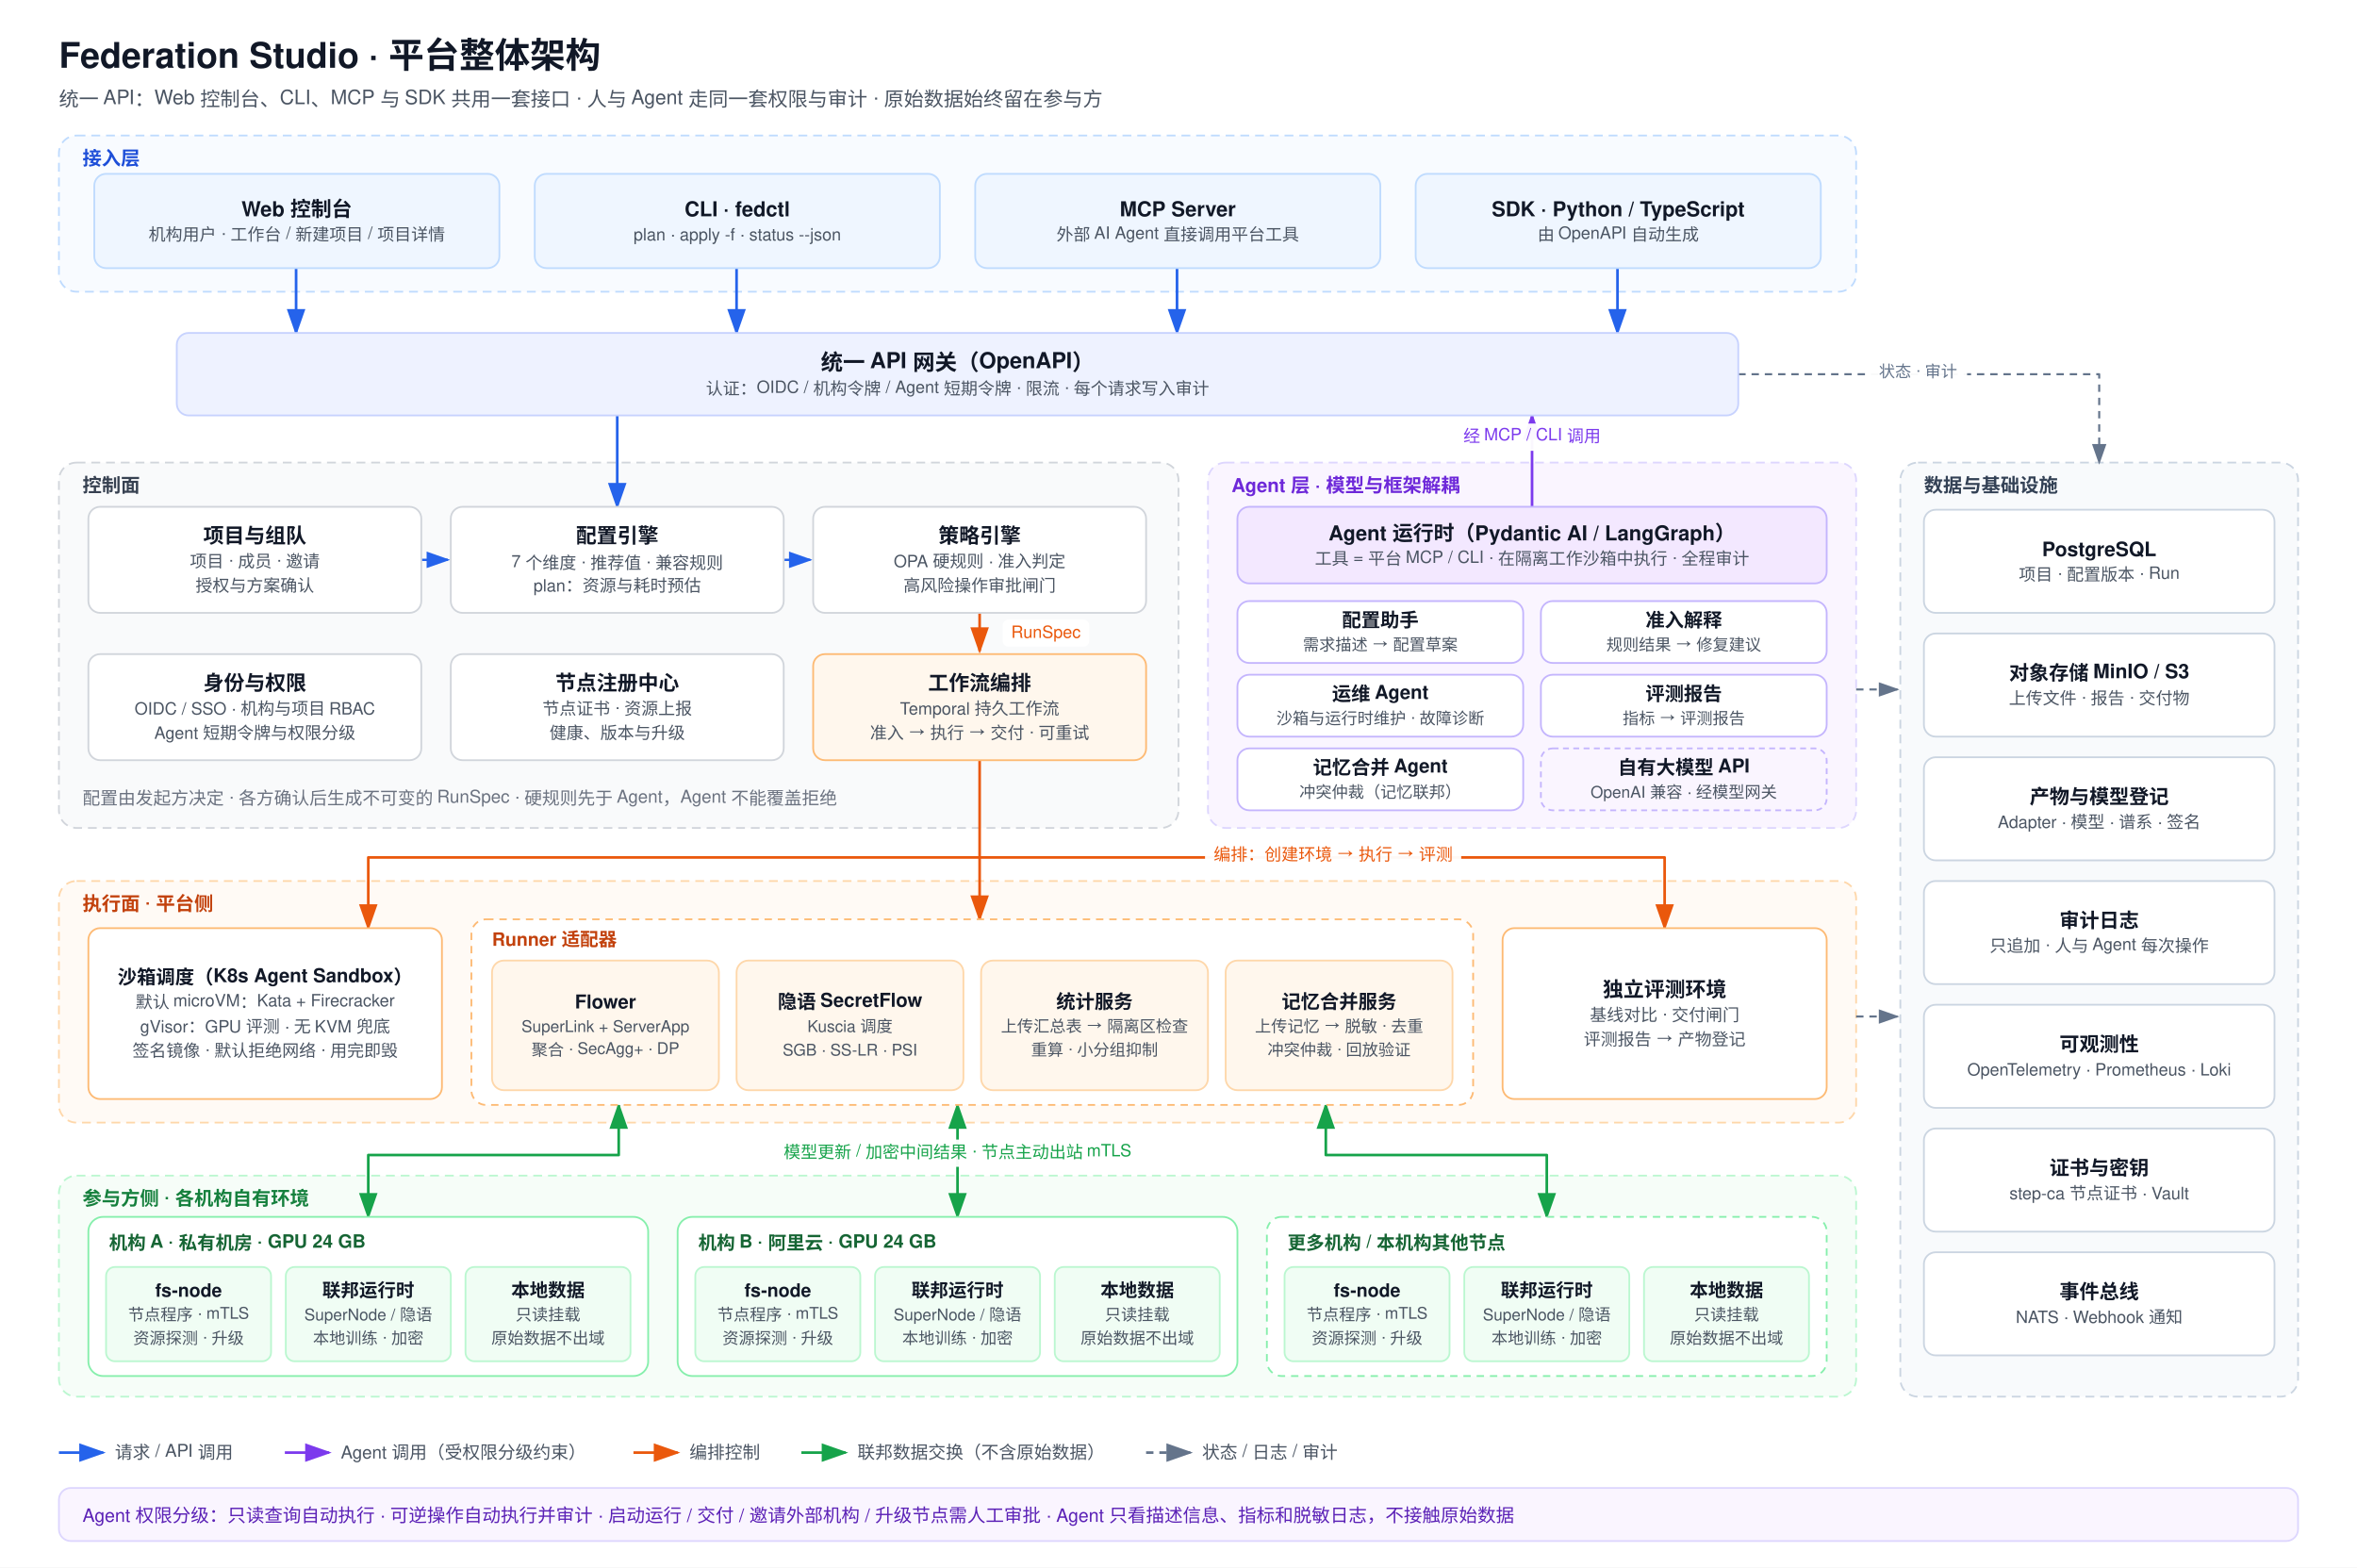
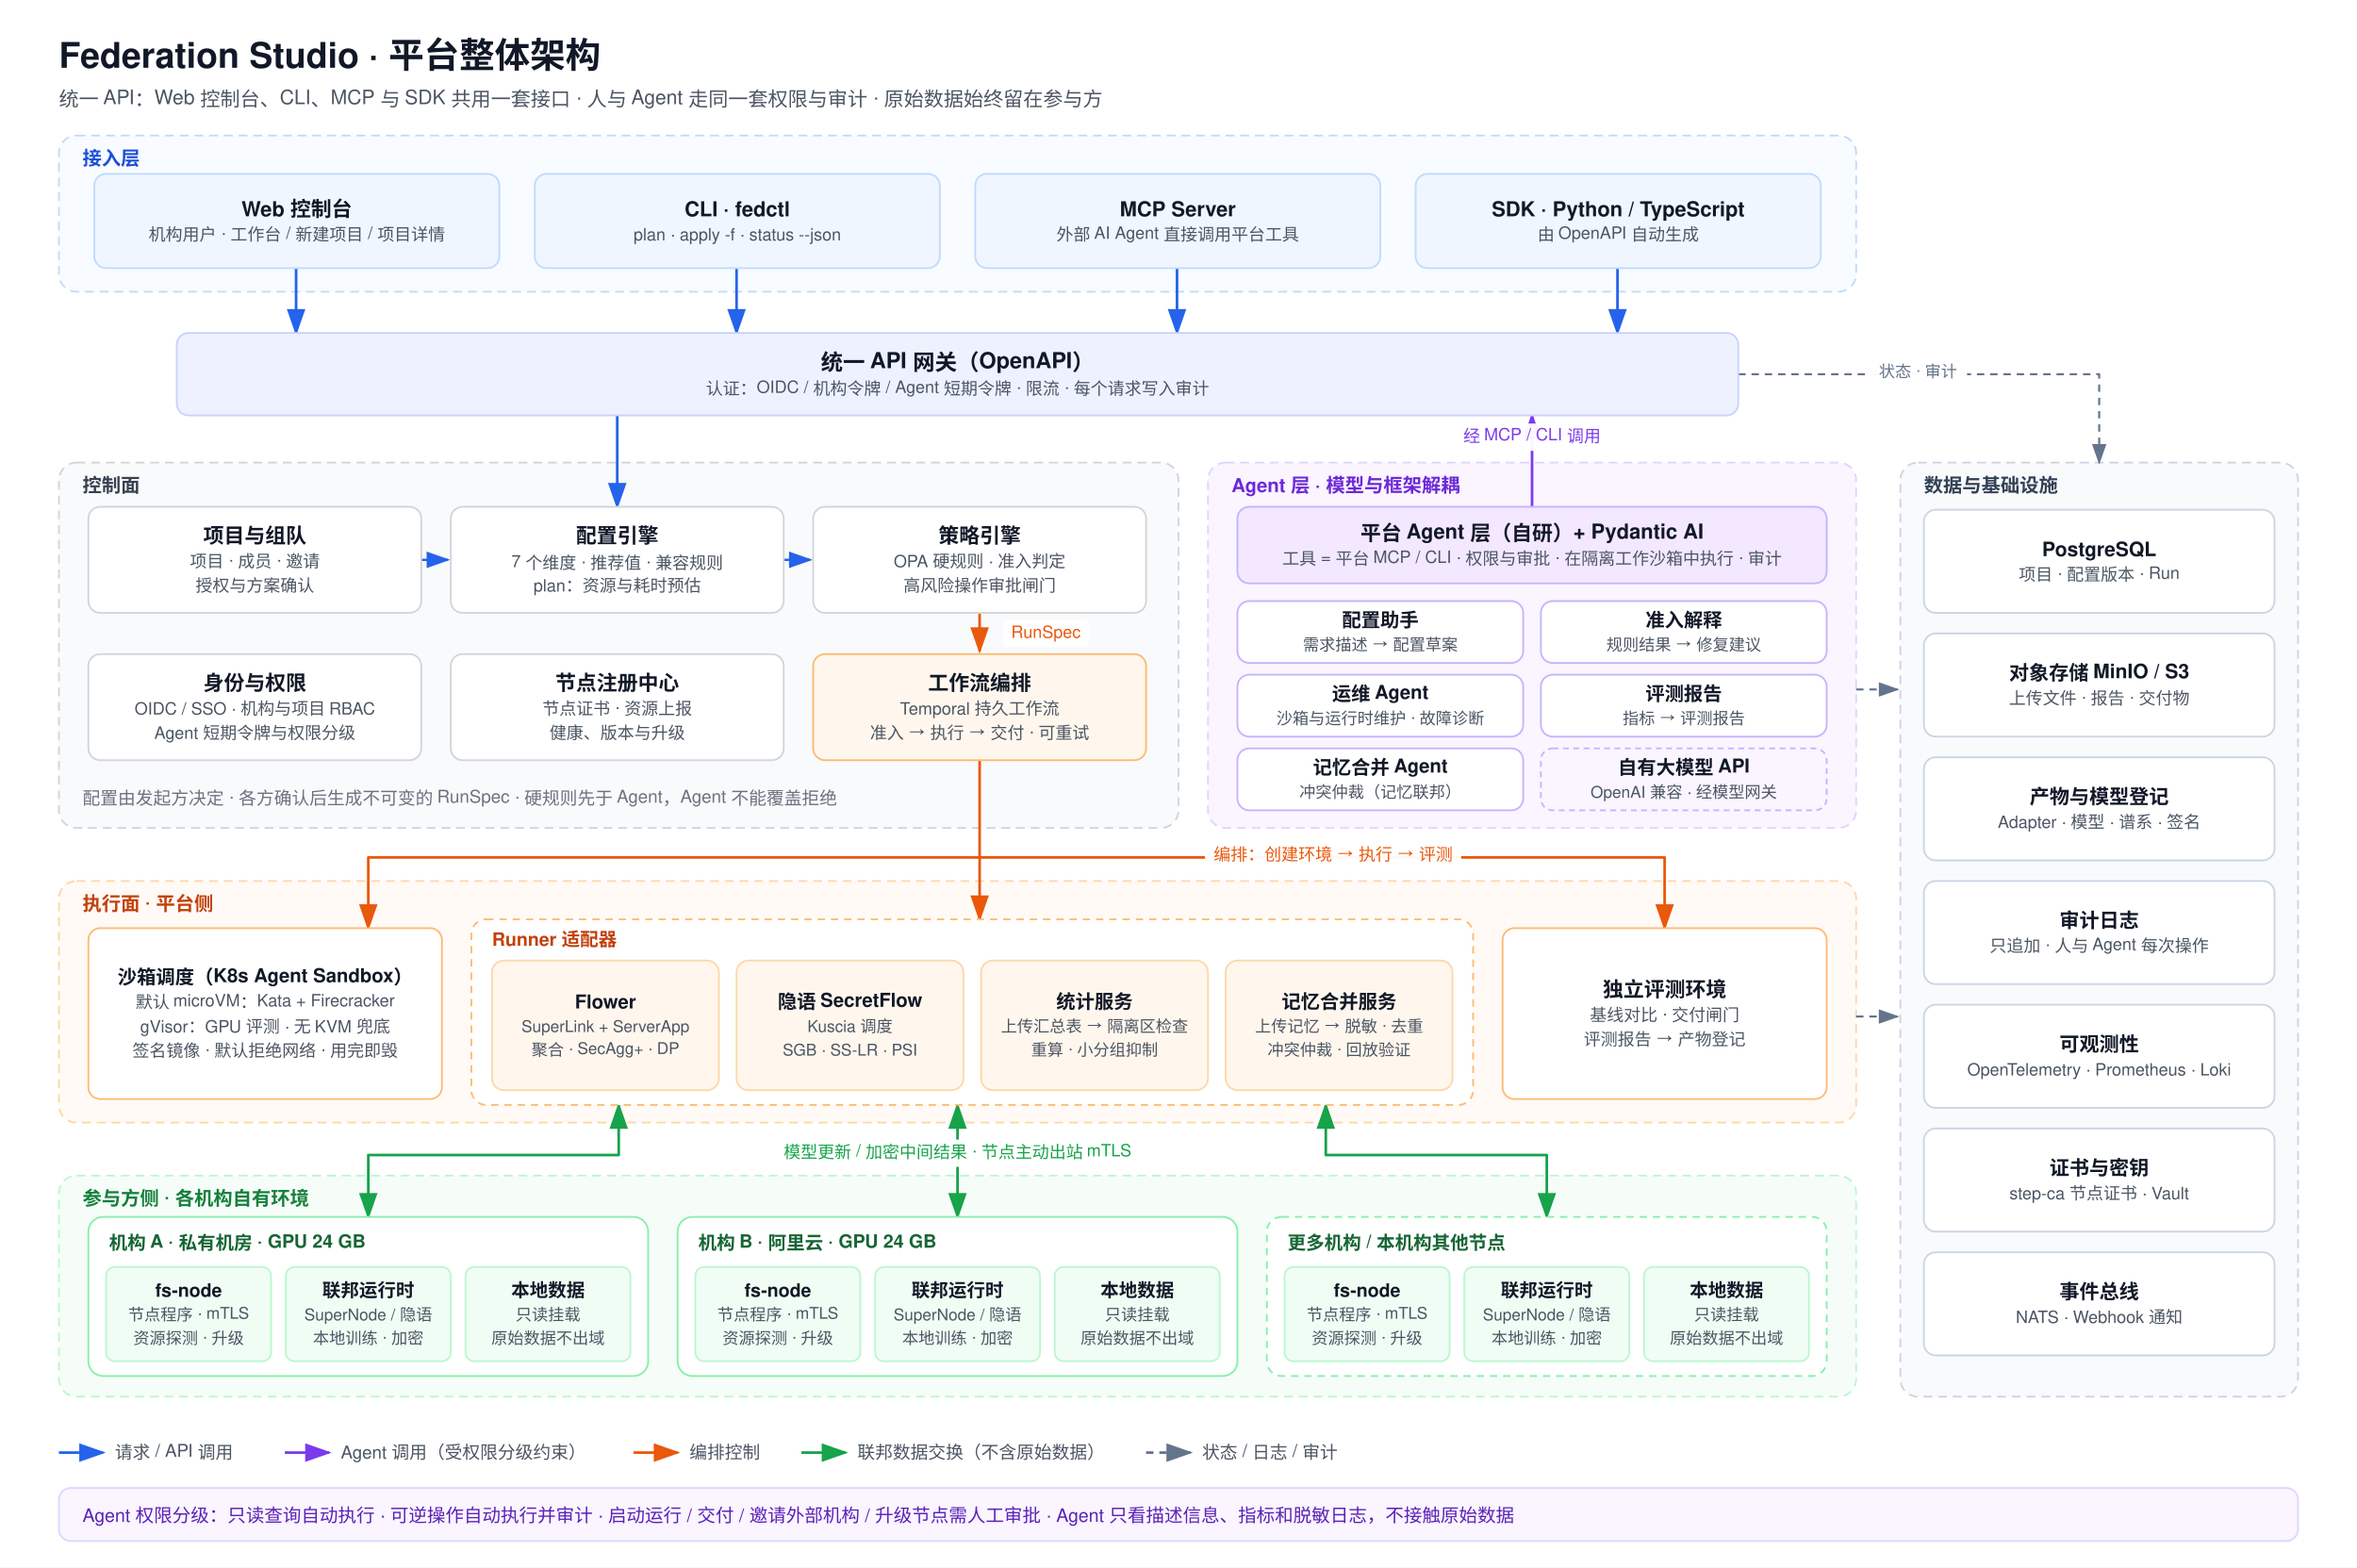
<svg xmlns="http://www.w3.org/2000/svg" viewBox="0 0 1600 1064" width="1600" height="1064">
  <style>text { font-family: 'Helvetica Neue', Helvetica, 'PingFang SC', 'Hiragino Sans GB', 'Heiti SC', 'Noto Sans CJK SC', 'Microsoft YaHei', Arial, sans-serif; }</style>
  <defs>
    <marker id="m-blue" markerWidth="10" markerHeight="7" refX="9" refY="3.5" orient="auto">
      <polygon points="0 0, 10 3.5, 0 7" fill="#2563eb" />
    </marker>
    <marker id="m-blue-start" markerWidth="10" markerHeight="7" refX="1" refY="3.5" orient="auto">
      <polygon points="10 0, 0 3.5, 10 7" fill="#2563eb" />
    </marker>
    <marker id="m-purple" markerWidth="10" markerHeight="7" refX="9" refY="3.5" orient="auto">
      <polygon points="0 0, 10 3.5, 0 7" fill="#7c3aed" />
    </marker>
    <marker id="m-purple-start" markerWidth="10" markerHeight="7" refX="1" refY="3.5" orient="auto">
      <polygon points="10 0, 0 3.5, 10 7" fill="#7c3aed" />
    </marker>
    <marker id="m-orange" markerWidth="10" markerHeight="7" refX="9" refY="3.5" orient="auto">
      <polygon points="0 0, 10 3.5, 0 7" fill="#ea580c" />
    </marker>
    <marker id="m-orange-start" markerWidth="10" markerHeight="7" refX="1" refY="3.5" orient="auto">
      <polygon points="10 0, 0 3.5, 10 7" fill="#ea580c" />
    </marker>
    <marker id="m-green" markerWidth="10" markerHeight="7" refX="9" refY="3.5" orient="auto">
      <polygon points="0 0, 10 3.5, 0 7" fill="#16a34a" />
    </marker>
    <marker id="m-green-start" markerWidth="10" markerHeight="7" refX="1" refY="3.5" orient="auto">
      <polygon points="10 0, 0 3.5, 10 7" fill="#16a34a" />
    </marker>
    <marker id="m-gray" markerWidth="10" markerHeight="7" refX="9" refY="3.5" orient="auto">
      <polygon points="0 0, 10 3.5, 0 7" fill="#64748b" />
    </marker>
    <marker id="m-gray-start" markerWidth="10" markerHeight="7" refX="1" refY="3.5" orient="auto">
      <polygon points="10 0, 0 3.5, 10 7" fill="#64748b" />
    </marker>
  </defs>
  <rect width="1600" height="1064" fill="#ffffff" />
  <text x="40" y="46" font-size="24" font-weight="700" fill="#111827" text-anchor="start">Federation Studio · 平台整体架构</text>
  <text x="40" y="72" font-size="13.5" font-weight="400" fill="#4b5563" text-anchor="start">统一 API：Web 控制台、CLI、MCP 与 SDK 共用一套接口 · 人与 Agent 走同一套权限与审计 · 原始数据始终留在参与方</text>
  <rect x="40" y="92" width="1220" height="106" rx="12" ry="12" fill="#f8fbff" stroke="#bfdbfe" stroke-width="1.2" stroke-dasharray="6,4" />
  <rect x="40" y="314" width="760" height="248" rx="12" ry="12" fill="#f9fafb" stroke="#d1d5db" stroke-width="1.2" stroke-dasharray="6,4" />
  <rect x="820" y="314" width="440" height="248" rx="12" ry="12" fill="#faf5ff" stroke="#ddd6fe" stroke-width="1.2" stroke-dasharray="6,4" />
  <rect x="40" y="598" width="1220" height="164" rx="12" ry="12" fill="#fffaf5" stroke="#fed7aa" stroke-width="1.2" stroke-dasharray="6,4" />
  <rect x="40" y="798" width="1220" height="150" rx="12" ry="12" fill="#f6fdf8" stroke="#bbf7d0" stroke-width="1.2" stroke-dasharray="6,4" />
  <rect x="1290" y="314" width="270" height="634" rx="12" ry="12" fill="#f8fafc" stroke="#cbd5e1" stroke-width="1.2" stroke-dasharray="6,4" />
  <text x="56" y="112" font-size="13" font-weight="700" fill="#1d4ed8" text-anchor="start">接入层</text>
  <text x="56" y="334" font-size="13" font-weight="700" fill="#374151" text-anchor="start">控制面</text>
  <text x="836" y="334" font-size="13" font-weight="700" fill="#6d28d9" text-anchor="start">Agent 层 · 模型与框架解耦</text>
  <text x="56" y="618" font-size="13" font-weight="700" fill="#c2410c" text-anchor="start">执行面 · 平台侧</text>
  <text x="56" y="818" font-size="13" font-weight="700" fill="#15803d" text-anchor="start">参与方侧 · 各机构自有环境</text>
  <text x="1306" y="334" font-size="13" font-weight="700" fill="#334155" text-anchor="start">数据与基础设施</text>
  <path d="M201,182 V226" fill="none" stroke="#2563eb" stroke-width="1.8" marker-end="url(#m-blue)" stroke-linejoin="round" />
  <path d="M500,182 V226" fill="none" stroke="#2563eb" stroke-width="1.8" marker-end="url(#m-blue)" stroke-linejoin="round" />
  <path d="M799,182 V226" fill="none" stroke="#2563eb" stroke-width="1.8" marker-end="url(#m-blue)" stroke-linejoin="round" />
  <path d="M1098,182 V226" fill="none" stroke="#2563eb" stroke-width="1.8" marker-end="url(#m-blue)" stroke-linejoin="round" />
  <path d="M419,282 V344" fill="none" stroke="#2563eb" stroke-width="1.8" marker-end="url(#m-blue)" stroke-linejoin="round" />
  <path d="M1040,344 V282" fill="none" stroke="#7c3aed" stroke-width="1.8" marker-end="url(#m-purple)" stroke-linejoin="round" />
  <path d="M1180,254 H1425 V314" fill="none" stroke="#64748b" stroke-width="1.4" stroke-dasharray="5,4" marker-end="url(#m-gray)" stroke-linejoin="round" />
  <path d="M286,380 H304" fill="none" stroke="#2563eb" stroke-width="1.6" marker-end="url(#m-blue)" stroke-linejoin="round" />
  <path d="M532,380 H550" fill="none" stroke="#2563eb" stroke-width="1.6" marker-end="url(#m-blue)" stroke-linejoin="round" />
  <path d="M665,416 V442" fill="none" stroke="#ea580c" stroke-width="1.8" marker-end="url(#m-orange)" stroke-linejoin="round" />
  <path d="M665,516 V582" fill="none" stroke="#ea580c" stroke-width="1.8" stroke-linejoin="round" />
  <path d="M665,582 H250 V630" fill="none" stroke="#ea580c" stroke-width="1.8" marker-end="url(#m-orange)" stroke-linejoin="round" />
  <path d="M665,582 V624" fill="none" stroke="#ea580c" stroke-width="1.8" marker-end="url(#m-orange)" stroke-linejoin="round" />
  <path d="M665,582 H1130 V630" fill="none" stroke="#ea580c" stroke-width="1.8" marker-end="url(#m-orange)" stroke-linejoin="round" />
  <path d="M420,750 V784 H250 V826" fill="none" stroke="#16a34a" stroke-width="1.8" marker-start="url(#m-green-start)" marker-end="url(#m-green)" stroke-linejoin="round" />
  <path d="M650,750 V826" fill="none" stroke="#16a34a" stroke-width="1.8" marker-start="url(#m-green-start)" marker-end="url(#m-green)" stroke-linejoin="round" />
  <path d="M900,750 V784 H1050 V826" fill="none" stroke="#16a34a" stroke-width="1.8" marker-start="url(#m-green-start)" marker-end="url(#m-green)" stroke-linejoin="round" />
  <path d="M1260,468 H1288" fill="none" stroke="#64748b" stroke-width="1.4" stroke-dasharray="5,4" marker-end="url(#m-gray)" stroke-linejoin="round" />
  <path d="M1260,690 H1288" fill="none" stroke="#64748b" stroke-width="1.4" stroke-dasharray="5,4" marker-end="url(#m-gray)" stroke-linejoin="round" />
  <rect x="64" y="118" width="275" height="64" rx="8" ry="8" fill="#eff6ff" stroke="#bfdbfe" stroke-width="1.2" />
  <text x="201.5" y="146.8" font-size="14" font-weight="600" fill="#111827" text-anchor="middle">Web 控制台</text>
  <text x="201.5" y="163.2" font-size="11.5" font-weight="400" fill="#4b5563" text-anchor="middle">机构用户 · 工作台 / 新建项目 / 项目详情</text>
  <rect x="363" y="118" width="275" height="64" rx="8" ry="8" fill="#eff6ff" stroke="#bfdbfe" stroke-width="1.2" />
  <text x="500.5" y="146.8" font-size="14" font-weight="600" fill="#111827" text-anchor="middle">CLI · fedctl</text>
  <text x="500.5" y="163.2" font-size="11.5" font-weight="400" fill="#4b5563" text-anchor="middle">plan · apply -f · status --json</text>
  <rect x="662" y="118" width="275" height="64" rx="8" ry="8" fill="#eff6ff" stroke="#bfdbfe" stroke-width="1.2" />
  <text x="799.5" y="146.8" font-size="14" font-weight="600" fill="#111827" text-anchor="middle">MCP Server</text>
  <text x="799.5" y="163.2" font-size="11.5" font-weight="400" fill="#4b5563" text-anchor="middle">外部 AI Agent 直接调用平台工具</text>
  <rect x="961" y="118" width="275" height="64" rx="8" ry="8" fill="#eff6ff" stroke="#bfdbfe" stroke-width="1.2" />
  <text x="1098.5" y="146.8" font-size="14" font-weight="600" fill="#111827" text-anchor="middle">SDK · Python / TypeScript</text>
  <text x="1098.5" y="163.2" font-size="11.5" font-weight="400" fill="#4b5563" text-anchor="middle">由 OpenAPI 自动生成</text>
  <rect x="120" y="226" width="1060" height="56" rx="8" ry="8" fill="#eef2ff" stroke="#c7d2fe" stroke-width="1.2" />
  <text x="650.0" y="251.2" font-size="15" font-weight="600" fill="#111827" text-anchor="middle">统一 API 网关（OpenAPI）</text>
  <text x="650.0" y="267.8" font-size="11.5" font-weight="400" fill="#4b5563" text-anchor="middle">认证：OIDC / 机构令牌 / Agent 短期令牌 · 限流 · 每个请求写入审计</text>
  <rect x="60" y="344" width="226" height="72" rx="8" ry="8" fill="#ffffff" stroke="#d1d5db" stroke-width="1.2" />
  <text x="173.0" y="368.5" font-size="14" font-weight="600" fill="#111827" text-anchor="middle">项目与组队</text>
  <text x="173.0" y="385.0" font-size="11.5" font-weight="400" fill="#4b5563" text-anchor="middle">项目 · 成员 · 邀请</text>
  <text x="173.0" y="401.5" font-size="11.5" font-weight="400" fill="#4b5563" text-anchor="middle">授权与方案确认</text>
  <rect x="306" y="344" width="226" height="72" rx="8" ry="8" fill="#ffffff" stroke="#d1d5db" stroke-width="1.2" />
  <text x="419.0" y="368.5" font-size="14" font-weight="600" fill="#111827" text-anchor="middle">配置引擎</text>
  <text x="419.0" y="385.0" font-size="11.5" font-weight="400" fill="#4b5563" text-anchor="middle">7 个维度 · 推荐值 · 兼容规则</text>
  <text x="419.0" y="401.5" font-size="11.5" font-weight="400" fill="#4b5563" text-anchor="middle">plan：资源与耗时预估</text>
  <rect x="552" y="344" width="226" height="72" rx="8" ry="8" fill="#ffffff" stroke="#d1d5db" stroke-width="1.2" />
  <text x="665.0" y="368.5" font-size="14" font-weight="600" fill="#111827" text-anchor="middle">策略引擎</text>
  <text x="665.0" y="385.0" font-size="11.5" font-weight="400" fill="#4b5563" text-anchor="middle">OPA 硬规则 · 准入判定</text>
  <text x="665.0" y="401.5" font-size="11.5" font-weight="400" fill="#4b5563" text-anchor="middle">高风险操作审批闸门</text>
  <rect x="60" y="444" width="226" height="72" rx="8" ry="8" fill="#ffffff" stroke="#d1d5db" stroke-width="1.2" />
  <text x="173.0" y="468.5" font-size="14" font-weight="600" fill="#111827" text-anchor="middle">身份与权限</text>
  <text x="173.0" y="485.0" font-size="11.5" font-weight="400" fill="#4b5563" text-anchor="middle">OIDC / SSO · 机构与项目 RBAC</text>
  <text x="173.0" y="501.5" font-size="11.5" font-weight="400" fill="#4b5563" text-anchor="middle">Agent 短期令牌与权限分级</text>
  <rect x="306" y="444" width="226" height="72" rx="8" ry="8" fill="#ffffff" stroke="#d1d5db" stroke-width="1.2" />
  <text x="419.0" y="468.5" font-size="14" font-weight="600" fill="#111827" text-anchor="middle">节点注册中心</text>
  <text x="419.0" y="485.0" font-size="11.5" font-weight="400" fill="#4b5563" text-anchor="middle">节点证书 · 资源上报</text>
  <text x="419.0" y="501.5" font-size="11.5" font-weight="400" fill="#4b5563" text-anchor="middle">健康、版本与升级</text>
  <rect x="552" y="444" width="226" height="72" rx="8" ry="8" fill="#fff7ed" stroke="#fdba74" stroke-width="1.2" />
  <text x="665.0" y="468.5" font-size="14" font-weight="600" fill="#111827" text-anchor="middle">工作流编排</text>
  <text x="665.0" y="485.0" font-size="11.5" font-weight="400" fill="#4b5563" text-anchor="middle">Temporal 持久工作流</text>
  <text x="665.0" y="501.5" font-size="11.5" font-weight="400" fill="#4b5563" text-anchor="middle">准入 → 执行 → 交付 · 可重试</text>
  <text x="56" y="546" font-size="12" font-weight="400" fill="#6b7280" text-anchor="start">配置由发起方决定 · 各方确认后生成不可变的 RunSpec · 硬规则先于 Agent，Agent 不能覆盖拒绝</text>
  <rect x="840" y="344" width="400" height="52" rx="8" ry="8" fill="#f3e8ff" stroke="#c4b5fd" stroke-width="1.2" />
-   <text x="1040.0" y="366.8" font-size="14" font-weight="600" fill="#111827" text-anchor="middle">Agent 运行时（Pydantic AI / LangGraph）</text>
-   <text x="1040.0" y="383.2" font-size="11.5" font-weight="400" fill="#4b5563" text-anchor="middle">工具 = 平台 MCP / CLI · 在隔离工作沙箱中执行 · 全程审计</text>
+   <text x="1040.0" y="366.8" font-size="14" font-weight="600" fill="#111827" text-anchor="middle">平台 Agent 层（自研）+ Pydantic AI</text>
+   <text x="1040.0" y="383.2" font-size="11.5" font-weight="400" fill="#4b5563" text-anchor="middle">工具 = 平台 MCP / CLI · 权限与审批 · 在隔离工作沙箱中执行 · 审计</text>
  <rect x="840" y="408" width="194" height="42" rx="8" ry="8" fill="#ffffff" stroke="#c4b5fd" stroke-width="1.2" />
  <text x="937.0" y="425.5" font-size="13" font-weight="600" fill="#111827" text-anchor="middle">配置助手</text>
  <text x="937.0" y="441.5" font-size="11" font-weight="400" fill="#4b5563" text-anchor="middle">需求描述 → 配置草案</text>
  <rect x="1046" y="408" width="194" height="42" rx="8" ry="8" fill="#ffffff" stroke="#c4b5fd" stroke-width="1.2" />
  <text x="1143.0" y="425.5" font-size="13" font-weight="600" fill="#111827" text-anchor="middle">准入解释</text>
  <text x="1143.0" y="441.5" font-size="11" font-weight="400" fill="#4b5563" text-anchor="middle">规则结果 → 修复建议</text>
  <rect x="840" y="458" width="194" height="42" rx="8" ry="8" fill="#ffffff" stroke="#c4b5fd" stroke-width="1.2" />
  <text x="937.0" y="475.5" font-size="13" font-weight="600" fill="#111827" text-anchor="middle">运维 Agent</text>
  <text x="937.0" y="491.5" font-size="11" font-weight="400" fill="#4b5563" text-anchor="middle">沙箱与运行时维护 · 故障诊断</text>
  <rect x="1046" y="458" width="194" height="42" rx="8" ry="8" fill="#ffffff" stroke="#c4b5fd" stroke-width="1.2" />
  <text x="1143.0" y="475.5" font-size="13" font-weight="600" fill="#111827" text-anchor="middle">评测报告</text>
  <text x="1143.0" y="491.5" font-size="11" font-weight="400" fill="#4b5563" text-anchor="middle">指标 → 评测报告</text>
  <rect x="840" y="508" width="194" height="42" rx="8" ry="8" fill="#ffffff" stroke="#c4b5fd" stroke-width="1.2" />
  <text x="937.0" y="525.5" font-size="13" font-weight="600" fill="#111827" text-anchor="middle">记忆合并 Agent</text>
  <text x="937.0" y="541.5" font-size="11" font-weight="400" fill="#4b5563" text-anchor="middle">冲突仲裁（记忆联邦）</text>
  <rect x="1046" y="508" width="194" height="42" rx="8" ry="8" fill="#faf5ff" stroke="#c4b5fd" stroke-width="1.2" stroke-dasharray="4,3" />
  <text x="1143.0" y="525.5" font-size="13" font-weight="600" fill="#111827" text-anchor="middle">自有大模型 API</text>
  <text x="1143.0" y="541.5" font-size="11" font-weight="400" fill="#4b5563" text-anchor="middle">OpenAI 兼容 · 经模型网关</text>
  <rect x="60" y="630" width="240" height="116" rx="8" ry="8" fill="#ffffff" stroke="#fdba74" stroke-width="1.2" />
  <text x="180.0" y="667.8" font-size="13" font-weight="600" fill="#111827" text-anchor="middle">沙箱调度（K8s Agent Sandbox）</text>
  <text x="180.0" y="684.2" font-size="11.5" font-weight="400" fill="#4b5563" text-anchor="middle">默认 microVM：Kata + Firecracker</text>
  <text x="180.0" y="700.8" font-size="11.5" font-weight="400" fill="#4b5563" text-anchor="middle">gVisor：GPU 评测 · 无 KVM 兜底</text>
  <text x="180.0" y="717.2" font-size="11.5" font-weight="400" fill="#4b5563" text-anchor="middle">签名镜像 · 默认拒绝网络 · 用完即毁</text>
  <rect x="320" y="624" width="680" height="126" rx="10" ry="10" fill="#ffffff" stroke="#fdba74" stroke-width="1.2" stroke-dasharray="5,4" />
  <text x="334" y="642" font-size="12.5" font-weight="700" fill="#c2410c" text-anchor="start">Runner 适配器</text>
  <rect x="334" y="652" width="154" height="88" rx="8" ry="8" fill="#fff7ed" stroke="#fed7aa" stroke-width="1.2" />
  <text x="411.0" y="684.5" font-size="13" font-weight="600" fill="#111827" text-anchor="middle">Flower</text>
  <text x="411.0" y="700.5" font-size="11" font-weight="400" fill="#4b5563" text-anchor="middle">SuperLink + ServerApp</text>
  <text x="411.0" y="716.5" font-size="11" font-weight="400" fill="#4b5563" text-anchor="middle">聚合 · SecAgg+ · DP</text>
  <rect x="500" y="652" width="154" height="88" rx="8" ry="8" fill="#fff7ed" stroke="#fed7aa" stroke-width="1.2" />
  <text x="577.0" y="684.5" font-size="13" font-weight="600" fill="#111827" text-anchor="middle">隐语 SecretFlow</text>
  <text x="577.0" y="700.5" font-size="11" font-weight="400" fill="#4b5563" text-anchor="middle">Kuscia 调度</text>
  <text x="577.0" y="716.5" font-size="11" font-weight="400" fill="#4b5563" text-anchor="middle">SGB · SS-LR · PSI</text>
  <rect x="666" y="652" width="154" height="88" rx="8" ry="8" fill="#fff7ed" stroke="#fed7aa" stroke-width="1.2" />
  <text x="743.0" y="684.5" font-size="13" font-weight="600" fill="#111827" text-anchor="middle">统计服务</text>
  <text x="743.0" y="700.5" font-size="11" font-weight="400" fill="#4b5563" text-anchor="middle">上传汇总表 → 隔离区检查</text>
  <text x="743.0" y="716.5" font-size="11" font-weight="400" fill="#4b5563" text-anchor="middle">重算 · 小分组抑制</text>
  <rect x="832" y="652" width="154" height="88" rx="8" ry="8" fill="#fff7ed" stroke="#fed7aa" stroke-width="1.2" />
  <text x="909.0" y="684.5" font-size="13" font-weight="600" fill="#111827" text-anchor="middle">记忆合并服务</text>
  <text x="909.0" y="700.5" font-size="11" font-weight="400" fill="#4b5563" text-anchor="middle">上传记忆 → 脱敏 · 去重</text>
  <text x="909.0" y="716.5" font-size="11" font-weight="400" fill="#4b5563" text-anchor="middle">冲突仲裁 · 回放验证</text>
  <rect x="1020" y="630" width="220" height="116" rx="8" ry="8" fill="#ffffff" stroke="#fdba74" stroke-width="1.2" />
  <text x="1130.0" y="676.5" font-size="14" font-weight="600" fill="#111827" text-anchor="middle">独立评测环境</text>
  <text x="1130.0" y="693.0" font-size="11.5" font-weight="400" fill="#4b5563" text-anchor="middle">基线对比 · 交付闸门</text>
  <text x="1130.0" y="709.5" font-size="11.5" font-weight="400" fill="#4b5563" text-anchor="middle">评测报告 → 产物登记</text>
  <rect x="60" y="826" width="380" height="108" rx="10" ry="10" fill="#ffffff" stroke="#86efac" stroke-width="1.2" />
  <text x="74" y="848" font-size="12.5" font-weight="700" fill="#166534" text-anchor="start">机构 A · 私有机房 · GPU 24 GB</text>
  <rect x="72" y="860" width="112" height="64" rx="6" ry="6" fill="#f0fdf4" stroke="#bbf7d0" stroke-width="1.2" />
  <text x="128.0" y="880.2" font-size="12.5" font-weight="600" fill="#111827" text-anchor="middle">fs-node</text>
  <text x="128.0" y="896.2" font-size="11" font-weight="400" fill="#4b5563" text-anchor="middle">节点程序 · mTLS</text>
  <text x="128.0" y="912.2" font-size="11" font-weight="400" fill="#4b5563" text-anchor="middle">资源探测 · 升级</text>
  <rect x="194" y="860" width="112" height="64" rx="6" ry="6" fill="#f0fdf4" stroke="#bbf7d0" stroke-width="1.2" />
  <text x="250.0" y="880.2" font-size="12.5" font-weight="600" fill="#111827" text-anchor="middle">联邦运行时</text>
  <text x="250.0" y="896.2" font-size="11" font-weight="400" fill="#4b5563" text-anchor="middle">SuperNode / 隐语</text>
  <text x="250.0" y="912.2" font-size="11" font-weight="400" fill="#4b5563" text-anchor="middle">本地训练 · 加密</text>
  <rect x="316" y="860" width="112" height="64" rx="6" ry="6" fill="#f0fdf4" stroke="#bbf7d0" stroke-width="1.2" />
  <text x="372.0" y="880.2" font-size="12.5" font-weight="600" fill="#111827" text-anchor="middle">本地数据</text>
  <text x="372.0" y="896.2" font-size="11" font-weight="400" fill="#4b5563" text-anchor="middle">只读挂载</text>
  <text x="372.0" y="912.2" font-size="11" font-weight="400" fill="#4b5563" text-anchor="middle">原始数据不出域</text>
  <rect x="460" y="826" width="380" height="108" rx="10" ry="10" fill="#ffffff" stroke="#86efac" stroke-width="1.2" />
  <text x="474" y="848" font-size="12.5" font-weight="700" fill="#166534" text-anchor="start">机构 B · 阿里云 · GPU 24 GB</text>
  <rect x="472" y="860" width="112" height="64" rx="6" ry="6" fill="#f0fdf4" stroke="#bbf7d0" stroke-width="1.2" />
  <text x="528.0" y="880.2" font-size="12.5" font-weight="600" fill="#111827" text-anchor="middle">fs-node</text>
  <text x="528.0" y="896.2" font-size="11" font-weight="400" fill="#4b5563" text-anchor="middle">节点程序 · mTLS</text>
  <text x="528.0" y="912.2" font-size="11" font-weight="400" fill="#4b5563" text-anchor="middle">资源探测 · 升级</text>
  <rect x="594" y="860" width="112" height="64" rx="6" ry="6" fill="#f0fdf4" stroke="#bbf7d0" stroke-width="1.2" />
  <text x="650.0" y="880.2" font-size="12.5" font-weight="600" fill="#111827" text-anchor="middle">联邦运行时</text>
  <text x="650.0" y="896.2" font-size="11" font-weight="400" fill="#4b5563" text-anchor="middle">SuperNode / 隐语</text>
  <text x="650.0" y="912.2" font-size="11" font-weight="400" fill="#4b5563" text-anchor="middle">本地训练 · 加密</text>
  <rect x="716" y="860" width="112" height="64" rx="6" ry="6" fill="#f0fdf4" stroke="#bbf7d0" stroke-width="1.2" />
  <text x="772.0" y="880.2" font-size="12.5" font-weight="600" fill="#111827" text-anchor="middle">本地数据</text>
  <text x="772.0" y="896.2" font-size="11" font-weight="400" fill="#4b5563" text-anchor="middle">只读挂载</text>
  <text x="772.0" y="912.2" font-size="11" font-weight="400" fill="#4b5563" text-anchor="middle">原始数据不出域</text>
  <rect x="860" y="826" width="380" height="108" rx="10" ry="10" fill="#ffffff" stroke="#86efac" stroke-width="1.2" stroke-dasharray="5,4" />
  <text x="874" y="848" font-size="12.5" font-weight="700" fill="#166534" text-anchor="start">更多机构 / 本机构其他节点</text>
  <rect x="872" y="860" width="112" height="64" rx="6" ry="6" fill="#f0fdf4" stroke="#bbf7d0" stroke-width="1.2" />
  <text x="928.0" y="880.2" font-size="12.5" font-weight="600" fill="#111827" text-anchor="middle">fs-node</text>
  <text x="928.0" y="896.2" font-size="11" font-weight="400" fill="#4b5563" text-anchor="middle">节点程序 · mTLS</text>
  <text x="928.0" y="912.2" font-size="11" font-weight="400" fill="#4b5563" text-anchor="middle">资源探测 · 升级</text>
  <rect x="994" y="860" width="112" height="64" rx="6" ry="6" fill="#f0fdf4" stroke="#bbf7d0" stroke-width="1.2" />
  <text x="1050.0" y="880.2" font-size="12.5" font-weight="600" fill="#111827" text-anchor="middle">联邦运行时</text>
  <text x="1050.0" y="896.2" font-size="11" font-weight="400" fill="#4b5563" text-anchor="middle">SuperNode / 隐语</text>
  <text x="1050.0" y="912.2" font-size="11" font-weight="400" fill="#4b5563" text-anchor="middle">本地训练 · 加密</text>
  <rect x="1116" y="860" width="112" height="64" rx="6" ry="6" fill="#f0fdf4" stroke="#bbf7d0" stroke-width="1.2" />
  <text x="1172.0" y="880.2" font-size="12.5" font-weight="600" fill="#111827" text-anchor="middle">本地数据</text>
  <text x="1172.0" y="896.2" font-size="11" font-weight="400" fill="#4b5563" text-anchor="middle">只读挂载</text>
  <text x="1172.0" y="912.2" font-size="11" font-weight="400" fill="#4b5563" text-anchor="middle">原始数据不出域</text>
  <rect x="1306" y="346" width="238" height="70" rx="8" ry="8" fill="#ffffff" stroke="#cbd5e1" stroke-width="1.2" />
  <text x="1425.0" y="377.5" font-size="13.5" font-weight="600" fill="#111827" text-anchor="middle">PostgreSQL</text>
  <text x="1425.0" y="394.0" font-size="11.5" font-weight="400" fill="#4b5563" text-anchor="middle">项目 · 配置版本 · Run</text>
  <rect x="1306" y="430" width="238" height="70" rx="8" ry="8" fill="#ffffff" stroke="#cbd5e1" stroke-width="1.2" />
  <text x="1425.0" y="461.5" font-size="13.5" font-weight="600" fill="#111827" text-anchor="middle">对象存储 MinIO / S3</text>
  <text x="1425.0" y="478.0" font-size="11.5" font-weight="400" fill="#4b5563" text-anchor="middle">上传文件 · 报告 · 交付物</text>
  <rect x="1306" y="514" width="238" height="70" rx="8" ry="8" fill="#ffffff" stroke="#cbd5e1" stroke-width="1.2" />
  <text x="1425.0" y="545.5" font-size="13.5" font-weight="600" fill="#111827" text-anchor="middle">产物与模型登记</text>
  <text x="1425.0" y="562.0" font-size="11.5" font-weight="400" fill="#4b5563" text-anchor="middle">Adapter · 模型 · 谱系 · 签名</text>
  <rect x="1306" y="598" width="238" height="70" rx="8" ry="8" fill="#ffffff" stroke="#cbd5e1" stroke-width="1.2" />
  <text x="1425.0" y="629.5" font-size="13.5" font-weight="600" fill="#111827" text-anchor="middle">审计日志</text>
  <text x="1425.0" y="646.0" font-size="11.5" font-weight="400" fill="#4b5563" text-anchor="middle">只追加 · 人与 Agent 每次操作</text>
  <rect x="1306" y="682" width="238" height="70" rx="8" ry="8" fill="#ffffff" stroke="#cbd5e1" stroke-width="1.2" />
  <text x="1425.0" y="713.5" font-size="13.5" font-weight="600" fill="#111827" text-anchor="middle">可观测性</text>
  <text x="1425.0" y="730.0" font-size="11.5" font-weight="400" fill="#4b5563" text-anchor="middle">OpenTelemetry · Prometheus · Loki</text>
  <rect x="1306" y="766" width="238" height="70" rx="8" ry="8" fill="#ffffff" stroke="#cbd5e1" stroke-width="1.2" />
  <text x="1425.0" y="797.5" font-size="13.5" font-weight="600" fill="#111827" text-anchor="middle">证书与密钥</text>
  <text x="1425.0" y="814.0" font-size="11.5" font-weight="400" fill="#4b5563" text-anchor="middle">step-ca 节点证书 · Vault</text>
  <rect x="1306" y="850" width="238" height="70" rx="8" ry="8" fill="#ffffff" stroke="#cbd5e1" stroke-width="1.2" />
  <text x="1425.0" y="881.5" font-size="13.5" font-weight="600" fill="#111827" text-anchor="middle">事件总线</text>
  <text x="1425.0" y="898.0" font-size="11.5" font-weight="400" fill="#4b5563" text-anchor="middle">NATS · Webhook 通知</text>
  <rect x="986.0" y="287.5" width="107.9" height="18.5" rx="4" fill="#ffffff" opacity="0.96" />
  <text x="1040" y="300" font-size="11.5" font-weight="500" fill="#7c3aed" text-anchor="middle">经 MCP / CLI 调用</text>
  <rect x="680.7" y="420.5" width="58.7" height="18.5" rx="4" fill="#ffffff" opacity="0.96" />
  <text x="710" y="433" font-size="11.5" font-weight="500" fill="#ea580c" text-anchor="middle">RunSpec</text>
  <rect x="818.0" y="571.5" width="173.9" height="18.5" rx="4" fill="#ffffff" opacity="0.96" />
  <text x="905" y="584" font-size="11.5" font-weight="500" fill="#ea580c" text-anchor="middle">编排：创建环境 → 执行 → 评测</text>
  <rect x="524.3" y="773.5" width="251.4" height="18.5" rx="4" fill="#ffffff" opacity="0.96" />
  <text x="650" y="786" font-size="11.5" font-weight="500" fill="#16a34a" text-anchor="middle">模型更新 / 加密中间结果 · 节点主动出站 mTLS</text>
  <rect x="1268.7" y="244.0" width="66.6" height="18.0" rx="4" fill="#ffffff" opacity="0.96" />
  <text x="1302" y="256" font-size="11" font-weight="500" fill="#64748b" text-anchor="middle">状态 · 审计</text>
  <path d="M40,986 H70" fill="none" stroke="#2563eb" stroke-width="1.8" marker-end="url(#m-blue)" stroke-linejoin="round" />
  <text x="78" y="990" font-size="12" font-weight="400" fill="#4b5563" text-anchor="start">请求 / API 调用</text>
  <path d="M193.36,986 H223.36" fill="none" stroke="#7c3aed" stroke-width="1.8" marker-end="url(#m-purple)" stroke-linejoin="round" />
  <text x="231.36" y="990" font-size="12" font-weight="400" fill="#4b5563" text-anchor="start">Agent 调用（受权限分级约束）</text>
  <path d="M430.0,986 H460.0" fill="none" stroke="#ea580c" stroke-width="1.8" marker-end="url(#m-orange)" stroke-linejoin="round" />
  <text x="468.0" y="990" font-size="12" font-weight="400" fill="#4b5563" text-anchor="start">编排控制</text>
  <path d="M544.0,986 H574.0" fill="none" stroke="#16a34a" stroke-width="1.8" marker-end="url(#m-green)" stroke-linejoin="round" />
  <text x="582.0" y="990" font-size="12" font-weight="400" fill="#4b5563" text-anchor="start">联邦数据交换（不含原始数据）</text>
  <path d="M778.0,986 H808.0" fill="none" stroke="#64748b" stroke-width="1.8" stroke-dasharray="5,4" marker-end="url(#m-gray)" stroke-linejoin="round" />
  <text x="816.0" y="990" font-size="12" font-weight="400" fill="#4b5563" text-anchor="start">状态 / 日志 / 审计</text>
  <rect x="40" y="1010" width="1520" height="36" rx="8" ry="8" fill="#faf5ff" stroke="#ddd6fe" stroke-width="1.2" />
  <text x="56" y="1033" font-size="12.5" font-weight="500" fill="#5b21b6" text-anchor="start">Agent 权限分级：只读查询自动执行 · 可逆操作自动执行并审计 · 启动运行 / 交付 / 邀请外部机构 / 升级节点需人工审批 · Agent 只看描述信息、指标和脱敏日志，不接触原始数据</text>
</svg>
